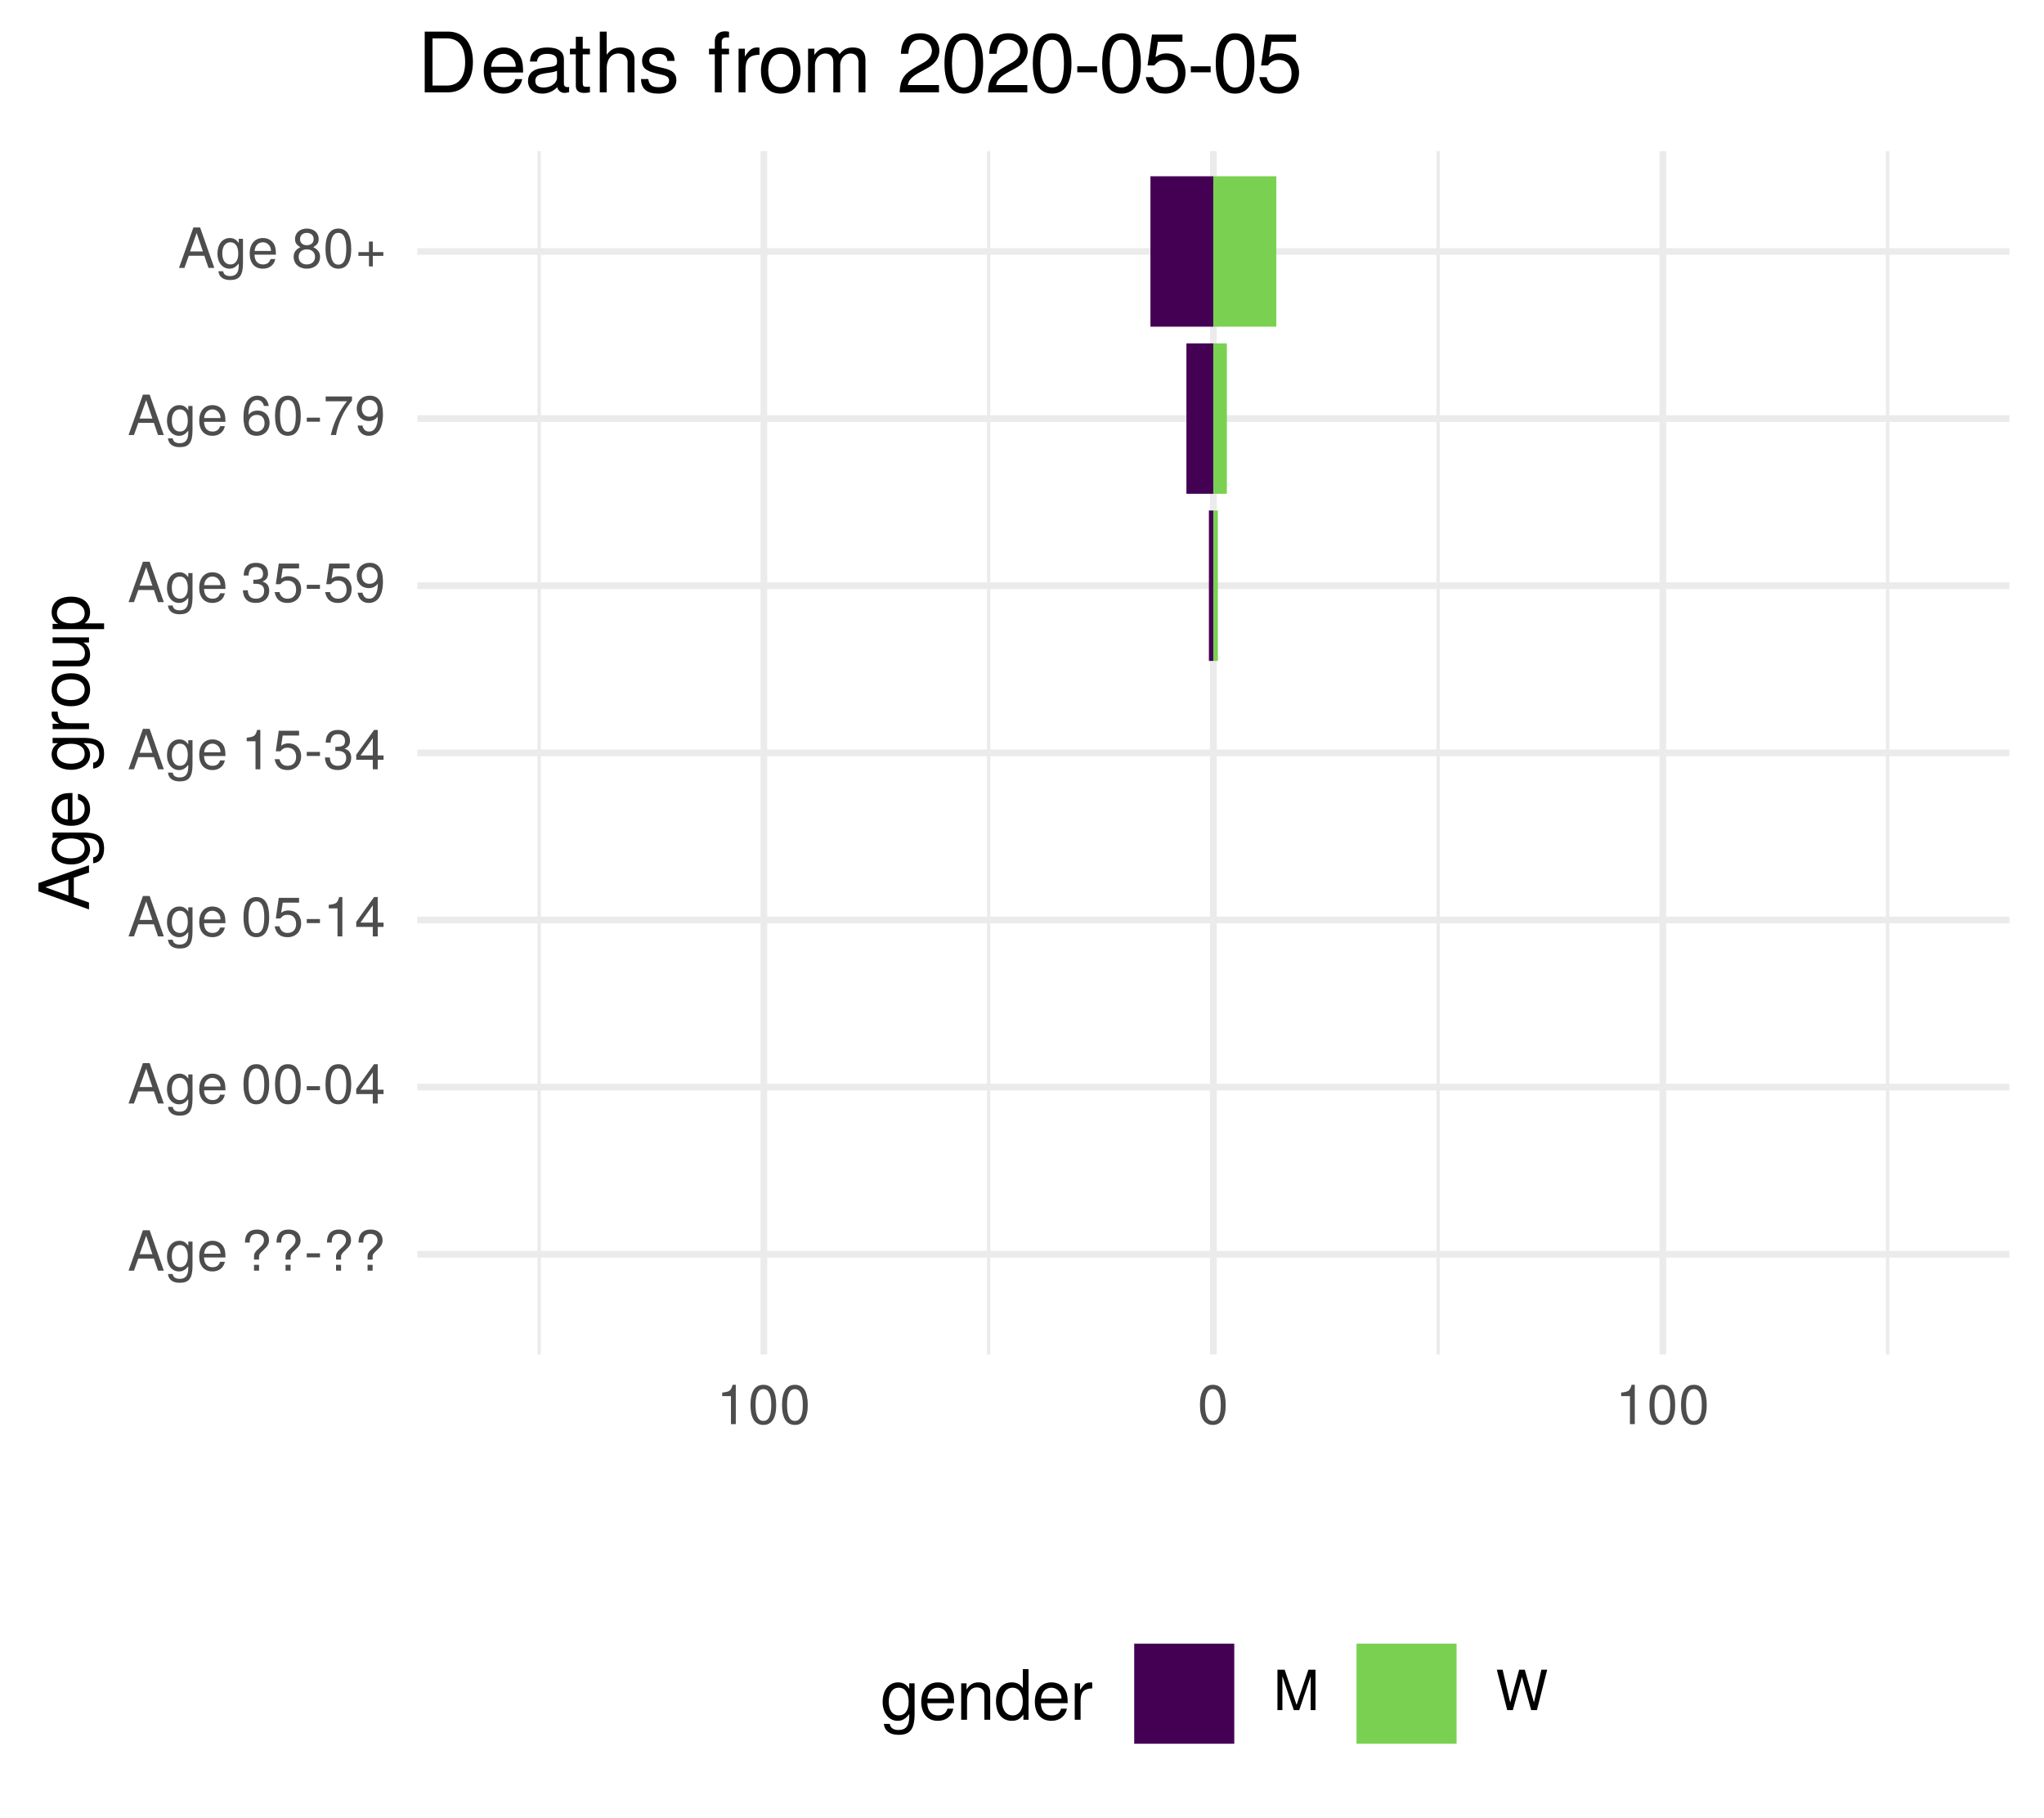
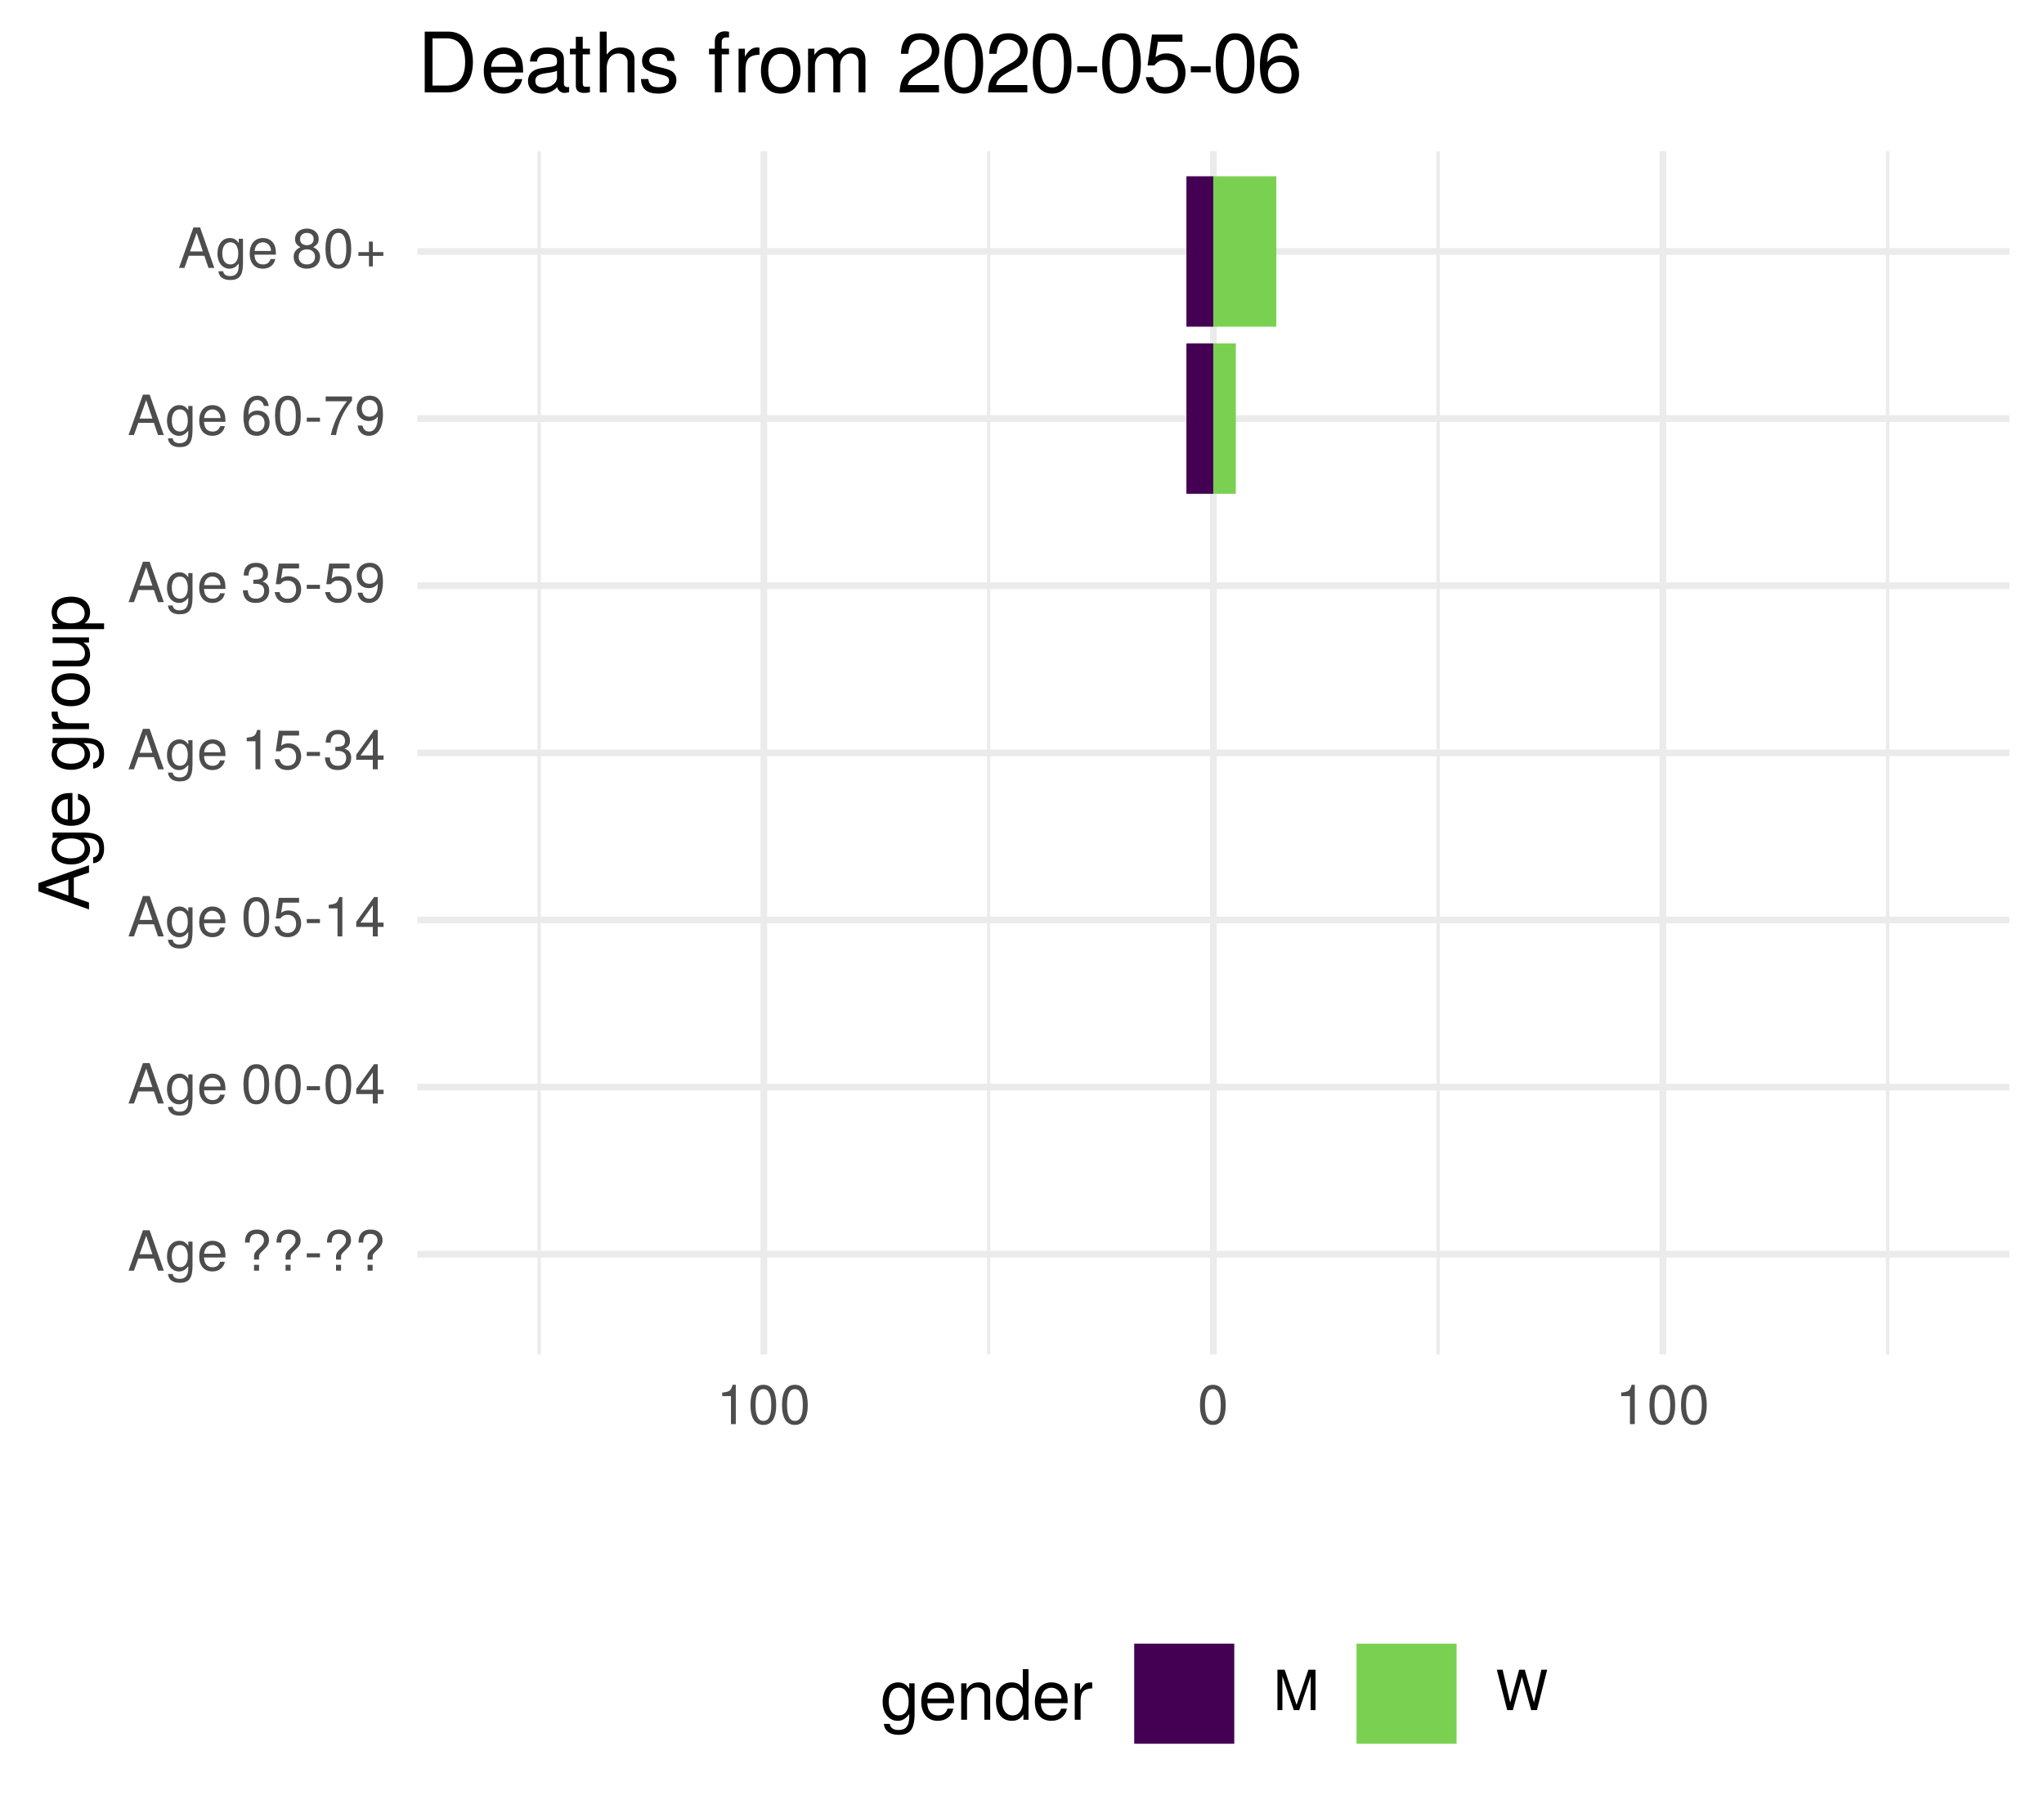
<svg xmlns="http://www.w3.org/2000/svg" xmlns:xlink="http://www.w3.org/1999/xlink" width="324pt" height="288pt" viewBox="0 0 324 288" version="1.1">
  <defs>
    <g>
      <symbol overflow="visible" id="glyph0-0">
        <path style="stroke:none;" d="" />
      </symbol>
      <symbol overflow="visible" id="glyph0-1">
        <path style="stroke:none;" d="M 5.75 0 L 3.5 -6.406 L 2.438 -6.406 L 0.156 0 L 1.016 0 L 1.703 -1.922 L 4.172 -1.922 L 4.828 0 Z M 3.938 -2.609 L 1.906 -2.609 L 2.953 -5.531 Z M 3.938 -2.609 " />
      </symbol>
      <symbol overflow="visible" id="glyph0-2">
        <path style="stroke:none;" d="M 4.297 -0.75 L 4.297 -4.609 L 3.625 -4.609 L 3.625 -3.938 C 3.25 -4.484 2.812 -4.734 2.219 -4.734 C 1.047 -4.734 0.25 -3.75 0.25 -2.266 C 0.25 -0.812 1.078 0.125 2.156 0.125 C 2.734 0.125 3.141 -0.109 3.625 -0.688 L 3.625 -0.391 C 3.625 0.828 3.125 1.297 2.266 1.297 C 1.688 1.297 1.234 1.094 1.156 0.531 L 0.406 0.531 C 0.484 1.406 1.156 1.922 2.25 1.922 C 3.688 1.922 4.297 1.281 4.297 -0.75 Z M 3.547 -2.281 C 3.547 -1.172 3.078 -0.547 2.312 -0.547 C 1.5 -0.547 1.016 -1.188 1.016 -2.312 C 1.016 -3.406 1.516 -4.062 2.297 -4.062 C 3.094 -4.062 3.547 -3.391 3.547 -2.281 Z M 3.547 -2.281 " />
      </symbol>
      <symbol overflow="visible" id="glyph0-3">
        <path style="stroke:none;" d="M 4.516 -2.094 C 4.516 -2.766 4.453 -3.188 4.328 -3.531 C 4.031 -4.281 3.328 -4.734 2.469 -4.734 C 1.172 -4.734 0.359 -3.797 0.359 -2.281 C 0.359 -0.766 1.156 0.125 2.453 0.125 C 3.5 0.125 4.234 -0.469 4.422 -1.406 L 3.672 -1.406 C 3.469 -0.797 3.062 -0.547 2.469 -0.547 C 1.703 -0.547 1.141 -1.031 1.125 -2.094 Z M 3.734 -2.75 C 3.734 -2.75 3.734 -2.703 3.719 -2.688 L 1.141 -2.688 C 1.203 -3.516 1.719 -4.062 2.453 -4.062 C 3.172 -4.062 3.734 -3.469 3.734 -2.75 Z M 3.734 -2.75 " />
      </symbol>
      <symbol overflow="visible" id="glyph0-4">
        <path style="stroke:none;" d="" />
      </symbol>
      <symbol overflow="visible" id="glyph0-5">
        <path style="stroke:none;" d="M 4.422 -4.828 C 4.422 -5.859 3.688 -6.516 2.547 -6.516 C 1.281 -6.516 0.609 -5.812 0.609 -4.453 L 1.359 -4.453 C 1.359 -5.422 1.719 -5.828 2.5 -5.828 C 3.172 -5.828 3.625 -5.422 3.625 -4.828 C 3.625 -4.422 3.438 -4.078 2.969 -3.672 C 2.453 -3.203 2.453 -3.203 2.297 -3 C 2.109 -2.75 2.047 -2.547 2.047 -2.234 L 2.047 -1.75 L 2.844 -1.75 L 2.844 -2.156 C 2.844 -2.547 2.938 -2.703 3.531 -3.25 C 4.203 -3.859 4.422 -4.25 4.422 -4.828 Z M 2.844 0 L 2.844 -0.922 L 2.047 -0.922 L 2.047 0 Z M 2.844 0 " />
      </symbol>
      <symbol overflow="visible" id="glyph0-6">
        <path style="stroke:none;" d="M 2.5 -2.109 L 2.5 -2.75 L 0.406 -2.75 L 0.406 -2.109 Z M 2.5 -2.109 " />
      </symbol>
      <symbol overflow="visible" id="glyph0-7">
        <path style="stroke:none;" d="M 4.453 -3 C 4.453 -5.156 3.781 -6.234 2.422 -6.234 C 1.078 -6.234 0.375 -5.141 0.375 -3.047 C 0.375 -0.953 1.078 0.125 2.422 0.125 C 3.734 0.125 4.453 -0.953 4.453 -3 Z M 3.672 -3.062 C 3.672 -1.297 3.266 -0.516 2.406 -0.516 C 1.578 -0.516 1.172 -1.344 1.172 -3.047 C 1.172 -4.75 1.578 -5.547 2.422 -5.547 C 3.25 -5.547 3.672 -4.734 3.672 -3.062 Z M 3.672 -3.062 " />
      </symbol>
      <symbol overflow="visible" id="glyph0-8">
        <path style="stroke:none;" d="M 4.578 -1.5 L 4.578 -2.188 L 3.656 -2.188 L 3.656 -6.234 L 3.078 -6.234 L 0.25 -2.312 L 0.25 -1.5 L 2.875 -1.5 L 2.875 0 L 3.656 0 L 3.656 -1.5 Z M 2.875 -2.188 L 0.922 -2.188 L 2.875 -4.922 Z M 2.875 -2.188 " />
      </symbol>
      <symbol overflow="visible" id="glyph0-9">
        <path style="stroke:none;" d="M 4.516 -2.062 C 4.516 -3.297 3.688 -4.109 2.5 -4.109 C 2.062 -4.109 1.703 -4 1.344 -3.734 L 1.594 -5.344 L 4.188 -5.344 L 4.188 -6.109 L 0.969 -6.109 L 0.5 -2.844 L 1.219 -2.844 C 1.578 -3.266 1.875 -3.422 2.359 -3.422 C 3.188 -3.422 3.719 -2.891 3.719 -1.969 C 3.719 -1.062 3.203 -0.547 2.359 -0.547 C 1.688 -0.547 1.266 -0.891 1.078 -1.594 L 0.312 -1.594 C 0.562 -0.359 1.266 0.125 2.375 0.125 C 3.641 0.125 4.516 -0.75 4.516 -2.062 Z M 4.516 -2.062 " />
      </symbol>
      <symbol overflow="visible" id="glyph0-10">
        <path style="stroke:none;" d="M 3.047 0 L 3.047 -6.234 L 2.547 -6.234 C 2.266 -5.281 2.094 -5.141 0.891 -5 L 0.891 -4.438 L 2.281 -4.438 L 2.281 0 Z M 3.047 0 " />
      </symbol>
      <symbol overflow="visible" id="glyph0-11">
        <path style="stroke:none;" d="M 4.453 -1.812 C 4.453 -2.562 4.141 -3.016 3.391 -3.266 C 3.969 -3.5 4.266 -3.891 4.266 -4.516 C 4.266 -5.594 3.547 -6.234 2.359 -6.234 C 1.109 -6.234 0.438 -5.547 0.406 -4.219 L 1.188 -4.219 C 1.203 -5.141 1.578 -5.562 2.375 -5.562 C 3.062 -5.562 3.469 -5.156 3.469 -4.5 C 3.469 -3.828 3.188 -3.547 1.938 -3.547 L 1.938 -2.906 L 2.359 -2.906 C 3.219 -2.906 3.656 -2.5 3.656 -1.797 C 3.656 -1.016 3.172 -0.547 2.359 -0.547 C 1.516 -0.547 1.109 -0.969 1.062 -1.875 L 0.281 -1.875 C 0.375 -0.5 1.062 0.125 2.344 0.125 C 3.625 0.125 4.453 -0.641 4.453 -1.812 Z M 4.453 -1.812 " />
      </symbol>
      <symbol overflow="visible" id="glyph0-12">
        <path style="stroke:none;" d="M 4.484 -3.266 C 4.484 -5.219 3.797 -6.234 2.375 -6.234 C 1.188 -6.234 0.328 -5.391 0.328 -4.172 C 0.328 -3.016 1.125 -2.219 2.25 -2.219 C 2.844 -2.219 3.266 -2.438 3.672 -2.922 C 3.672 -1.406 3.172 -0.547 2.281 -0.547 C 1.734 -0.547 1.359 -0.891 1.234 -1.5 L 0.469 -1.5 C 0.609 -0.469 1.281 0.125 2.234 0.125 C 3.688 0.125 4.484 -1.109 4.484 -3.266 Z M 3.641 -4.188 C 3.641 -3.422 3.094 -2.906 2.344 -2.906 C 1.594 -2.906 1.125 -3.391 1.125 -4.234 C 1.125 -5.016 1.656 -5.562 2.359 -5.562 C 3.094 -5.562 3.641 -5 3.641 -4.188 Z M 3.641 -4.188 " />
      </symbol>
      <symbol overflow="visible" id="glyph0-13">
        <path style="stroke:none;" d="M 4.516 -1.938 C 4.516 -3.094 3.719 -3.875 2.609 -3.875 C 1.984 -3.875 1.5 -3.641 1.172 -3.188 C 1.172 -4.703 1.672 -5.547 2.562 -5.547 C 3.109 -5.547 3.484 -5.203 3.609 -4.609 L 4.375 -4.609 C 4.234 -5.625 3.562 -6.234 2.609 -6.234 C 1.156 -6.234 0.375 -5.016 0.375 -2.844 C 0.375 -0.891 1.047 0.125 2.469 0.125 C 3.656 0.125 4.516 -0.719 4.516 -1.938 Z M 3.719 -1.875 C 3.719 -1.094 3.188 -0.547 2.484 -0.547 C 1.766 -0.547 1.219 -1.125 1.219 -1.922 C 1.219 -2.688 1.734 -3.188 2.5 -3.188 C 3.25 -3.188 3.719 -2.703 3.719 -1.875 Z M 3.719 -1.875 " />
      </symbol>
      <symbol overflow="visible" id="glyph0-14">
        <path style="stroke:none;" d="M 4.578 -5.453 L 4.578 -6.109 L 0.406 -6.109 L 0.406 -5.344 L 3.781 -5.344 C 2.531 -3.781 1.656 -1.953 1.219 0 L 2.047 0 C 2.391 -2.016 3.266 -3.891 4.578 -5.453 Z M 4.578 -5.453 " />
      </symbol>
      <symbol overflow="visible" id="glyph0-15">
        <path style="stroke:none;" d="M 4.516 -1.766 C 4.516 -2.453 4.156 -2.938 3.438 -3.281 C 4.078 -3.672 4.297 -3.984 4.297 -4.578 C 4.297 -5.547 3.531 -6.234 2.422 -6.234 C 1.312 -6.234 0.547 -5.547 0.547 -4.578 C 0.547 -4 0.75 -3.672 1.391 -3.281 C 0.672 -2.938 0.328 -2.453 0.328 -1.766 C 0.328 -0.625 1.188 0.125 2.422 0.125 C 3.656 0.125 4.516 -0.625 4.516 -1.766 Z M 3.5 -4.562 C 3.5 -3.969 3.062 -3.594 2.422 -3.594 C 1.766 -3.594 1.344 -3.969 1.344 -4.562 C 1.344 -5.156 1.766 -5.547 2.422 -5.547 C 3.078 -5.547 3.5 -5.156 3.5 -4.562 Z M 3.719 -1.75 C 3.719 -1.016 3.188 -0.547 2.406 -0.547 C 1.641 -0.547 1.125 -1.016 1.125 -1.75 C 1.125 -2.484 1.641 -2.938 2.422 -2.938 C 3.188 -2.938 3.719 -2.484 3.719 -1.75 Z M 3.719 -1.75 " />
      </symbol>
      <symbol overflow="visible" id="glyph0-16">
        <path style="stroke:none;" d="M 4.547 -1.906 L 4.547 -2.5 L 2.875 -2.5 L 2.875 -4.172 L 2.266 -4.172 L 2.266 -2.5 L 0.594 -2.5 L 0.594 -1.906 L 2.266 -1.906 L 2.266 -0.234 L 2.875 -0.234 L 2.875 -1.906 Z M 4.547 -1.906 " />
      </symbol>
      <symbol overflow="visible" id="glyph0-17">
        <path style="stroke:none;" d="M 6.688 0 L 6.688 -6.406 L 5.562 -6.406 L 3.688 -0.828 L 1.797 -6.406 L 0.656 -6.406 L 0.656 0 L 1.438 0 L 1.438 -5.375 L 3.25 0 L 4.109 0 L 5.922 -5.375 L 5.922 0 Z M 6.688 0 " />
      </symbol>
      <symbol overflow="visible" id="glyph0-18">
        <path style="stroke:none;" d="M 8.172 -6.406 L 7.25 -6.406 L 6.078 -1.203 L 4.625 -6.406 L 3.734 -6.406 L 2.312 -1.203 L 1.109 -6.406 L 0.188 -6.406 L 1.844 0 L 2.734 0 L 4.172 -5.266 L 5.641 0 L 6.547 0 Z M 8.172 -6.406 " />
      </symbol>
      <symbol overflow="visible" id="glyph1-0">
        <path style="stroke:none;" d="" />
      </symbol>
      <symbol overflow="visible" id="glyph1-1">
        <path style="stroke:none;" d="M 0 -7.188 L -8.016 -4.359 L -8.016 -3.047 L 0 -0.188 L 0 -1.281 L -2.406 -2.125 L -2.406 -5.219 L 0 -6.031 Z M -3.266 -4.922 L -3.266 -2.375 L -6.922 -3.703 Z M -3.266 -4.922 " />
      </symbol>
      <symbol overflow="visible" id="glyph1-2">
        <path style="stroke:none;" d="M -0.953 -5.375 L -5.766 -5.375 L -5.766 -4.531 L -4.922 -4.531 C -5.609 -4.062 -5.922 -3.516 -5.922 -2.766 C -5.922 -1.312 -4.703 -0.312 -2.828 -0.312 C -1.016 -0.312 0.172 -1.344 0.172 -2.688 C 0.172 -3.422 -0.141 -3.922 -0.875 -4.531 L -0.484 -4.531 C 1.047 -4.531 1.625 -3.906 1.625 -2.844 C 1.625 -2.109 1.359 -1.547 0.656 -1.438 L 0.656 -0.5 C 1.75 -0.609 2.391 -1.453 2.391 -2.812 C 2.391 -4.609 1.594 -5.375 -0.953 -5.375 Z M -2.844 -4.438 C -1.469 -4.438 -0.688 -3.844 -0.688 -2.875 C -0.688 -1.875 -1.484 -1.281 -2.875 -1.281 C -4.266 -1.281 -5.078 -1.891 -5.078 -2.875 C -5.078 -3.859 -4.25 -4.438 -2.844 -4.438 Z M -2.844 -4.438 " />
      </symbol>
      <symbol overflow="visible" id="glyph1-3">
        <path style="stroke:none;" d="M -2.625 -5.641 C -3.453 -5.641 -3.984 -5.578 -4.406 -5.406 C -5.359 -5.031 -5.922 -4.156 -5.922 -3.078 C -5.922 -1.469 -4.734 -0.438 -2.844 -0.438 C -0.953 -0.438 0.172 -1.438 0.172 -3.062 C 0.172 -4.375 -0.578 -5.297 -1.75 -5.516 L -1.75 -4.594 C -0.984 -4.344 -0.688 -3.828 -0.688 -3.094 C -0.688 -2.141 -1.297 -1.422 -2.625 -1.391 Z M -3.438 -4.656 C -3.438 -4.656 -3.391 -4.656 -3.359 -4.656 L -3.359 -1.422 C -4.391 -1.5 -5.078 -2.141 -5.078 -3.062 C -5.078 -3.969 -4.328 -4.656 -3.438 -4.656 Z M -3.438 -4.656 " />
      </symbol>
      <symbol overflow="visible" id="glyph1-4">
        <path style="stroke:none;" d="" />
      </symbol>
      <symbol overflow="visible" id="glyph1-5">
        <path style="stroke:none;" d="M -4.969 -3.531 L -5.891 -3.531 C -5.922 -3.375 -5.922 -3.297 -5.922 -3.172 C -5.922 -2.578 -5.578 -2.141 -4.719 -1.609 L -5.766 -1.609 L -5.766 -0.766 L 0 -0.766 L 0 -1.688 L -2.984 -1.688 C -4.297 -1.688 -4.938 -2.109 -4.969 -3.531 Z M -4.969 -3.531 " />
      </symbol>
      <symbol overflow="visible" id="glyph1-6">
        <path style="stroke:none;" d="M -2.844 -5.609 C -4.828 -5.609 -5.922 -4.656 -5.922 -2.984 C -5.922 -1.375 -4.812 -0.391 -2.875 -0.391 C -0.953 -0.391 0.172 -1.359 0.172 -3 C 0.172 -4.625 -0.953 -5.609 -2.844 -5.609 Z M -2.844 -4.656 C -1.5 -4.656 -0.688 -4.016 -0.688 -3 C -0.688 -1.984 -1.484 -1.359 -2.875 -1.359 C -4.266 -1.359 -5.078 -1.984 -5.078 -3 C -5.078 -4.031 -4.281 -4.656 -2.844 -4.656 Z M -2.844 -4.656 " />
      </symbol>
      <symbol overflow="visible" id="glyph1-7">
        <path style="stroke:none;" d="M 0 -5.297 L -5.766 -5.297 L -5.766 -4.391 L -2.578 -4.391 C -1.406 -4.391 -0.641 -3.766 -0.641 -2.812 C -0.641 -2.094 -1.078 -1.625 -1.766 -1.625 L -5.766 -1.625 L -5.766 -0.719 L -1.406 -0.719 C -0.453 -0.719 0.172 -1.438 0.172 -2.547 C 0.172 -3.406 -0.125 -3.938 -0.891 -4.484 L 0 -4.484 Z M 0 -5.297 " />
      </symbol>
      <symbol overflow="visible" id="glyph1-8">
        <path style="stroke:none;" d="M -2.828 -5.75 C -4.766 -5.75 -5.922 -4.812 -5.922 -3.281 C -5.922 -2.5 -5.578 -1.875 -4.891 -1.438 L -5.766 -1.438 L -5.766 -0.609 L 2.391 -0.609 L 2.391 -1.516 L -0.688 -1.516 C -0.094 -2 0.172 -2.547 0.172 -3.281 C 0.172 -4.781 -0.984 -5.75 -2.828 -5.75 Z M -2.844 -4.797 C -1.547 -4.797 -0.688 -4.125 -0.688 -3.125 C -0.688 -2.156 -1.484 -1.516 -2.844 -1.516 C -4.188 -1.516 -5.078 -2.156 -5.078 -3.125 C -5.078 -4.141 -4.219 -4.797 -2.844 -4.797 Z M -2.844 -4.797 " />
      </symbol>
      <symbol overflow="visible" id="glyph2-0">
        <path style="stroke:none;" d="" />
      </symbol>
      <symbol overflow="visible" id="glyph2-1">
        <path style="stroke:none;" d="M 5.375 -0.953 L 5.375 -5.766 L 4.531 -5.766 L 4.531 -4.922 C 4.062 -5.609 3.516 -5.922 2.766 -5.922 C 1.312 -5.922 0.312 -4.703 0.312 -2.828 C 0.312 -1.016 1.344 0.172 2.688 0.172 C 3.422 0.172 3.922 -0.141 4.531 -0.875 L 4.531 -0.484 C 4.531 1.047 3.906 1.625 2.844 1.625 C 2.109 1.625 1.547 1.359 1.438 0.656 L 0.5 0.656 C 0.609 1.75 1.453 2.391 2.812 2.391 C 4.609 2.391 5.375 1.594 5.375 -0.953 Z M 4.438 -2.844 C 4.438 -1.469 3.844 -0.688 2.875 -0.688 C 1.875 -0.688 1.281 -1.484 1.281 -2.875 C 1.281 -4.266 1.891 -5.078 2.875 -5.078 C 3.859 -5.078 4.438 -4.25 4.438 -2.844 Z M 4.438 -2.844 " />
      </symbol>
      <symbol overflow="visible" id="glyph2-2">
        <path style="stroke:none;" d="M 5.641 -2.625 C 5.641 -3.453 5.578 -3.984 5.406 -4.406 C 5.031 -5.359 4.156 -5.922 3.078 -5.922 C 1.469 -5.922 0.438 -4.734 0.438 -2.844 C 0.438 -0.953 1.438 0.172 3.062 0.172 C 4.375 0.172 5.297 -0.578 5.516 -1.75 L 4.594 -1.75 C 4.344 -0.984 3.828 -0.688 3.094 -0.688 C 2.141 -0.688 1.422 -1.297 1.391 -2.625 Z M 4.656 -3.438 C 4.656 -3.438 4.656 -3.391 4.656 -3.359 L 1.422 -3.359 C 1.5 -4.391 2.141 -5.078 3.062 -5.078 C 3.969 -5.078 4.656 -4.328 4.656 -3.438 Z M 4.656 -3.438 " />
      </symbol>
      <symbol overflow="visible" id="glyph2-3">
        <path style="stroke:none;" d="M 5.359 0 L 5.359 -4.359 C 5.359 -5.312 4.641 -5.922 3.531 -5.922 C 2.672 -5.922 2.125 -5.594 1.609 -4.797 L 1.609 -5.766 L 0.766 -5.766 L 0.766 0 L 1.688 0 L 1.688 -3.172 C 1.688 -4.359 2.328 -5.125 3.25 -5.125 C 3.984 -5.125 4.438 -4.688 4.438 -4 L 4.438 0 Z M 5.359 0 " />
      </symbol>
      <symbol overflow="visible" id="glyph2-4">
        <path style="stroke:none;" d="M 5.438 0 L 5.438 -8.016 L 4.531 -8.016 L 4.531 -5.031 C 4.141 -5.625 3.531 -5.922 2.766 -5.922 C 1.266 -5.922 0.281 -4.781 0.281 -2.938 C 0.281 -0.984 1.25 0.172 2.797 0.172 C 3.594 0.172 4.141 -0.125 4.625 -0.844 L 4.625 0 Z M 4.531 -2.859 C 4.531 -1.531 3.891 -0.688 2.922 -0.688 C 1.906 -0.688 1.25 -1.547 1.25 -2.875 C 1.25 -4.219 1.906 -5.078 2.922 -5.078 C 3.906 -5.078 4.531 -4.188 4.531 -2.859 Z M 4.531 -2.859 " />
      </symbol>
      <symbol overflow="visible" id="glyph2-5">
        <path style="stroke:none;" d="M 3.531 -4.969 L 3.531 -5.891 C 3.375 -5.922 3.297 -5.922 3.172 -5.922 C 2.578 -5.922 2.141 -5.578 1.609 -4.719 L 1.609 -5.766 L 0.766 -5.766 L 0.766 0 L 1.688 0 L 1.688 -2.984 C 1.688 -4.297 2.109 -4.938 3.531 -4.969 Z M 3.531 -4.969 " />
      </symbol>
      <symbol overflow="visible" id="glyph3-0">
        <path style="stroke:none;" d="" />
      </symbol>
      <symbol overflow="visible" id="glyph3-1">
        <path style="stroke:none;" d="M 8.812 -4.812 C 8.812 -7.797 7.328 -9.625 4.891 -9.625 L 1.172 -9.625 L 1.172 0 L 4.891 0 C 7.312 0 8.812 -1.828 8.812 -4.812 Z M 7.578 -4.812 C 7.578 -2.375 6.578 -1.078 4.672 -1.078 L 2.406 -1.078 L 2.406 -8.547 L 4.672 -8.547 C 6.578 -8.547 7.578 -7.266 7.578 -4.812 Z M 7.578 -4.812 " />
      </symbol>
      <symbol overflow="visible" id="glyph3-2">
        <path style="stroke:none;" d="M 6.766 -3.141 C 6.766 -4.141 6.688 -4.781 6.5 -5.297 C 6.047 -6.438 4.984 -7.109 3.703 -7.109 C 1.766 -7.109 0.531 -5.688 0.531 -3.422 C 0.531 -1.156 1.734 0.203 3.672 0.203 C 5.25 0.203 6.344 -0.703 6.625 -2.094 L 5.516 -2.094 C 5.219 -1.188 4.594 -0.812 3.703 -0.812 C 2.562 -0.812 1.703 -1.562 1.672 -3.141 Z M 5.594 -4.125 C 5.594 -4.125 5.594 -4.062 5.578 -4.047 L 1.703 -4.047 C 1.797 -5.266 2.578 -6.094 3.688 -6.094 C 4.766 -6.094 5.594 -5.203 5.594 -4.125 Z M 5.594 -4.125 " />
      </symbol>
      <symbol overflow="visible" id="glyph3-3">
        <path style="stroke:none;" d="M 7.062 -0.031 L 7.062 -0.859 C 6.938 -0.828 6.891 -0.828 6.828 -0.828 C 6.438 -0.828 6.234 -1.031 6.234 -1.375 L 6.234 -5.234 C 6.234 -6.453 5.328 -7.109 3.625 -7.109 C 1.953 -7.109 0.922 -6.469 0.859 -4.875 L 1.969 -4.875 C 2.062 -5.719 2.562 -6.094 3.594 -6.094 C 4.578 -6.094 5.141 -5.734 5.141 -5.062 L 5.141 -4.781 C 5.141 -4.312 4.859 -4.125 3.984 -4.016 C 2.422 -3.812 2.188 -3.766 1.766 -3.594 C 0.969 -3.266 0.547 -2.641 0.547 -1.797 C 0.547 -0.547 1.422 0.203 2.828 0.203 C 3.703 0.203 4.562 -0.172 5.172 -0.812 C 5.297 -0.297 5.766 0.094 6.312 0.094 C 6.531 0.094 6.703 0.062 7.062 -0.031 Z M 5.141 -2.391 C 5.141 -1.406 4.125 -0.766 3.062 -0.766 C 2.203 -0.766 1.703 -1.062 1.703 -1.828 C 1.703 -2.547 2.188 -2.859 3.359 -3.031 C 4.531 -3.188 4.766 -3.25 5.141 -3.422 Z M 5.141 -2.391 " />
      </symbol>
      <symbol overflow="visible" id="glyph3-4">
        <path style="stroke:none;" d="M 3.359 0 L 3.359 -0.922 C 3.203 -0.891 3.031 -0.875 2.828 -0.875 C 2.344 -0.875 2.219 -1 2.219 -1.484 L 2.219 -6.016 L 3.359 -6.016 L 3.359 -6.922 L 2.219 -6.922 L 2.219 -8.812 L 1.125 -8.812 L 1.125 -6.922 L 0.188 -6.922 L 0.188 -6.016 L 1.125 -6.016 L 1.125 -1 C 1.125 -0.297 1.594 0.094 2.453 0.094 C 2.719 0.094 2.984 0.062 3.359 0 Z M 3.359 0 " />
      </symbol>
      <symbol overflow="visible" id="glyph3-5">
        <path style="stroke:none;" d="M 6.422 0 L 6.422 -5.234 C 6.422 -6.391 5.578 -7.109 4.234 -7.109 C 3.266 -7.109 2.672 -6.812 2.016 -5.969 L 2.016 -9.625 L 0.922 -9.625 L 0.922 0 L 2.016 0 L 2.016 -3.812 C 2.016 -5.234 2.766 -6.156 3.891 -6.156 C 4.672 -6.156 5.328 -5.703 5.328 -4.797 L 5.328 0 Z M 6.422 0 " />
      </symbol>
      <symbol overflow="visible" id="glyph3-6">
        <path style="stroke:none;" d="M 6.062 -1.938 C 6.062 -2.969 5.484 -3.484 4.109 -3.812 L 3.047 -4.062 C 2.156 -4.281 1.766 -4.562 1.766 -5.062 C 1.766 -5.688 2.344 -6.094 3.234 -6.094 C 4.125 -6.094 4.594 -5.719 4.625 -4.984 L 5.781 -4.984 C 5.766 -6.344 4.875 -7.109 3.281 -7.109 C 1.656 -7.109 0.625 -6.281 0.625 -5 C 0.625 -3.922 1.172 -3.406 2.812 -3.016 L 3.844 -2.766 C 4.609 -2.578 4.906 -2.344 4.906 -1.844 C 4.906 -1.203 4.266 -0.812 3.297 -0.812 C 2.312 -0.812 1.75 -1.062 1.609 -2.109 L 0.453 -2.109 C 0.5 -0.516 1.406 0.203 3.203 0.203 C 4.953 0.203 6.062 -0.609 6.062 -1.938 Z M 6.062 -1.938 " />
      </symbol>
      <symbol overflow="visible" id="glyph3-7">
        <path style="stroke:none;" d="" />
      </symbol>
      <symbol overflow="visible" id="glyph3-8">
        <path style="stroke:none;" d="M 3.406 -6.016 L 3.406 -6.922 L 2.25 -6.922 L 2.25 -8 C 2.25 -8.469 2.516 -8.703 3.031 -8.703 C 3.109 -8.703 3.156 -8.703 3.406 -8.688 L 3.406 -9.594 C 3.156 -9.656 3.016 -9.672 2.781 -9.672 C 1.766 -9.672 1.156 -9.078 1.156 -8.094 L 1.156 -6.922 L 0.234 -6.922 L 0.234 -6.016 L 1.156 -6.016 L 1.156 0 L 2.25 0 L 2.25 -6.016 Z M 3.406 -6.016 " />
      </symbol>
      <symbol overflow="visible" id="glyph3-9">
        <path style="stroke:none;" d="M 4.234 -5.953 L 4.234 -7.078 C 4.047 -7.109 3.969 -7.109 3.812 -7.109 C 3.109 -7.109 2.562 -6.688 1.922 -5.672 L 1.922 -6.922 L 0.922 -6.922 L 0.922 0 L 2.016 0 L 2.016 -3.594 C 2.016 -5.156 2.531 -5.922 4.234 -5.953 Z M 4.234 -5.953 " />
      </symbol>
      <symbol overflow="visible" id="glyph3-10">
        <path style="stroke:none;" d="M 6.734 -3.406 C 6.734 -5.797 5.578 -7.109 3.594 -7.109 C 1.656 -7.109 0.469 -5.781 0.469 -3.453 C 0.469 -1.141 1.641 0.203 3.609 0.203 C 5.547 0.203 6.734 -1.141 6.734 -3.406 Z M 5.578 -3.422 C 5.578 -1.797 4.812 -0.812 3.609 -0.812 C 2.375 -0.812 1.625 -1.781 1.625 -3.453 C 1.625 -5.125 2.375 -6.094 3.609 -6.094 C 4.844 -6.094 5.578 -5.141 5.578 -3.422 Z M 5.578 -3.422 " />
      </symbol>
      <symbol overflow="visible" id="glyph3-11">
        <path style="stroke:none;" d="M 10.031 0 L 10.031 -5.188 C 10.031 -6.438 9.344 -7.109 8.047 -7.109 C 7.125 -7.109 6.578 -6.844 5.922 -6.062 C 5.516 -6.797 4.969 -7.109 4.062 -7.109 C 3.141 -7.109 2.531 -6.766 1.938 -5.938 L 1.938 -6.922 L 0.938 -6.922 L 0.938 0 L 2.031 0 L 2.031 -4.344 C 2.031 -5.344 2.766 -6.156 3.656 -6.156 C 4.469 -6.156 4.938 -5.656 4.938 -4.766 L 4.938 0 L 6.031 0 L 6.031 -4.344 C 6.031 -5.344 6.766 -6.156 7.672 -6.156 C 8.469 -6.156 8.938 -5.641 8.938 -4.766 L 8.938 0 Z M 10.031 0 " />
      </symbol>
      <symbol overflow="visible" id="glyph3-12">
        <path style="stroke:none;" d="M 6.75 -6.609 C 6.75 -8.203 5.516 -9.359 3.75 -9.359 C 1.828 -9.359 0.719 -8.391 0.656 -6.109 L 1.828 -6.109 C 1.922 -7.688 2.562 -8.344 3.703 -8.344 C 4.766 -8.344 5.562 -7.594 5.562 -6.594 C 5.562 -5.844 5.125 -5.219 4.297 -4.734 L 3.078 -4.047 C 1.125 -2.938 0.547 -2.062 0.453 0 L 6.688 0 L 6.688 -1.156 L 1.75 -1.156 C 1.875 -1.922 2.297 -2.406 3.453 -3.078 L 4.766 -3.797 C 6.078 -4.484 6.75 -5.469 6.75 -6.609 Z M 6.75 -6.609 " />
      </symbol>
      <symbol overflow="visible" id="glyph3-13">
        <path style="stroke:none;" d="M 6.688 -4.5 C 6.688 -7.75 5.672 -9.359 3.625 -9.359 C 1.609 -9.359 0.562 -7.719 0.562 -4.578 C 0.562 -1.422 1.625 0.203 3.625 0.203 C 5.609 0.203 6.688 -1.422 6.688 -4.5 Z M 5.5 -4.609 C 5.5 -1.953 4.891 -0.766 3.609 -0.766 C 2.375 -0.766 1.75 -2 1.75 -4.562 C 1.75 -7.125 2.375 -8.328 3.625 -8.328 C 4.891 -8.328 5.5 -7.109 5.5 -4.609 Z M 5.5 -4.609 " />
      </symbol>
      <symbol overflow="visible" id="glyph3-14">
        <path style="stroke:none;" d="M 3.75 -3.172 L 3.75 -4.125 L 0.609 -4.125 L 0.609 -3.172 Z M 3.75 -3.172 " />
      </symbol>
      <symbol overflow="visible" id="glyph3-15">
        <path style="stroke:none;" d="M 6.766 -3.109 C 6.766 -4.953 5.547 -6.172 3.75 -6.172 C 3.094 -6.172 2.562 -6 2.016 -5.594 L 2.391 -8.016 L 6.281 -8.016 L 6.281 -9.156 L 1.453 -9.156 L 0.75 -4.266 L 1.828 -4.266 C 2.359 -4.906 2.812 -5.141 3.531 -5.141 C 4.797 -5.141 5.578 -4.328 5.578 -2.938 C 5.578 -1.594 4.812 -0.828 3.531 -0.828 C 2.516 -0.828 1.906 -1.344 1.625 -2.406 L 0.469 -2.406 C 0.844 -0.547 1.906 0.203 3.562 0.203 C 5.453 0.203 6.766 -1.125 6.766 -3.109 Z M 6.766 -3.109 " />
      </symbol>
+       <symbol overflow="visible" id="glyph3-16">
+         <path style="stroke:none;" d="M 6.766 -2.906 C 6.766 -4.641 5.578 -5.828 3.906 -5.828 C 2.984 -5.828 2.25 -5.469 1.75 -4.781 C 1.766 -7.062 2.516 -8.328 3.844 -8.328 C 4.656 -8.328 5.234 -7.812 5.406 -6.922 L 6.578 -6.922 C 6.344 -8.453 5.344 -9.359 3.922 -9.359 C 1.75 -9.359 0.562 -7.531 0.562 -4.266 C 0.562 -1.344 1.578 0.203 3.703 0.203 C 5.5 0.203 6.766 -1.062 6.766 -2.906 Z M 5.578 -2.812 C 5.578 -1.641 4.797 -0.828 3.719 -0.828 C 2.641 -0.828 1.828 -1.672 1.828 -2.875 C 1.828 -4.047 2.609 -4.797 3.766 -4.797 C 4.891 -4.797 5.578 -4.062 5.578 -2.812 Z M 5.578 -2.812 " />
+       </symbol>
    </g>
    <clipPath id="clip1">
      <path d="M 85 23.957 L 86 23.957 L 86 214.648 L 85 214.648 Z M 85 23.957 " />
    </clipPath>
    <clipPath id="clip2">
      <path d="M 156 23.957 L 157 23.957 L 157 214.648 L 156 214.648 Z M 156 23.957 " />
    </clipPath>
    <clipPath id="clip3">
      <path d="M 227 23.957 L 229 23.957 L 229 214.648 L 227 214.648 Z M 227 23.957 " />
    </clipPath>
    <clipPath id="clip4">
      <path d="M 298 23.957 L 300 23.957 L 300 214.648 L 298 214.648 Z M 298 23.957 " />
    </clipPath>
    <clipPath id="clip5">
      <path d="M 66.152 198 L 318.523 198 L 318.523 200 L 66.152 200 Z M 66.152 198 " />
    </clipPath>
    <clipPath id="clip6">
      <path d="M 66.152 171 L 318.523 171 L 318.523 173 L 66.152 173 Z M 66.152 171 " />
    </clipPath>
    <clipPath id="clip7">
      <path d="M 66.152 145 L 318.523 145 L 318.523 147 L 66.152 147 Z M 66.152 145 " />
    </clipPath>
    <clipPath id="clip8">
      <path d="M 66.152 118 L 318.523 118 L 318.523 120 L 66.152 120 Z M 66.152 118 " />
    </clipPath>
    <clipPath id="clip9">
      <path d="M 66.152 92 L 318.523 92 L 318.523 94 L 66.152 94 Z M 66.152 92 " />
    </clipPath>
    <clipPath id="clip10">
      <path d="M 66.152 65 L 318.523 65 L 318.523 67 L 66.152 67 Z M 66.152 65 " />
    </clipPath>
    <clipPath id="clip11">
      <path d="M 66.152 39 L 318.523 39 L 318.523 41 L 66.152 41 Z M 66.152 39 " />
    </clipPath>
    <clipPath id="clip12">
      <path d="M 120 23.957 L 122 23.957 L 122 214.648 L 120 214.648 Z M 120 23.957 " />
    </clipPath>
    <clipPath id="clip13">
      <path d="M 191 23.957 L 193 23.957 L 193 214.648 L 191 214.648 Z M 191 23.957 " />
    </clipPath>
    <clipPath id="clip14">
      <path d="M 263 23.957 L 265 23.957 L 265 214.648 L 263 214.648 Z M 263 23.957 " />
    </clipPath>
  </defs>
-   <g id="surface1796">
+   <g id="surface1806">
    <rect x="0" y="0" width="324" height="288" style="fill:rgb(100%,100%,100%);fill-opacity:1;stroke:none;" />
    <g clip-path="url(#clip1)" clip-rule="nonzero">
      <path style="fill:none;stroke-width:0.533;stroke-linecap:butt;stroke-linejoin:round;stroke:rgb(92.157%,92.157%,92.157%);stroke-opacity:1;stroke-miterlimit:10;" d="M 85.461 214.652 L 85.461 23.957 " />
    </g>
    <g clip-path="url(#clip2)" clip-rule="nonzero">
      <path style="fill:none;stroke-width:0.533;stroke-linecap:butt;stroke-linejoin:round;stroke:rgb(92.157%,92.157%,92.157%);stroke-opacity:1;stroke-miterlimit:10;" d="M 156.711 214.652 L 156.711 23.957 " />
    </g>
    <g clip-path="url(#clip3)" clip-rule="nonzero">
      <path style="fill:none;stroke-width:0.533;stroke-linecap:butt;stroke-linejoin:round;stroke:rgb(92.157%,92.157%,92.157%);stroke-opacity:1;stroke-miterlimit:10;" d="M 227.961 214.652 L 227.961 23.957 " />
    </g>
    <g clip-path="url(#clip4)" clip-rule="nonzero">
      <path style="fill:none;stroke-width:0.533;stroke-linecap:butt;stroke-linejoin:round;stroke:rgb(92.157%,92.157%,92.157%);stroke-opacity:1;stroke-miterlimit:10;" d="M 299.211 214.652 L 299.211 23.957 " />
    </g>
    <g clip-path="url(#clip5)" clip-rule="nonzero">
      <path style="fill:none;stroke-width:1.067;stroke-linecap:butt;stroke-linejoin:round;stroke:rgb(92.157%,92.157%,92.157%);stroke-opacity:1;stroke-miterlimit:10;" d="M 66.152 198.762 L 318.52 198.762 " />
    </g>
    <g clip-path="url(#clip6)" clip-rule="nonzero">
      <path style="fill:none;stroke-width:1.067;stroke-linecap:butt;stroke-linejoin:round;stroke:rgb(92.157%,92.157%,92.157%);stroke-opacity:1;stroke-miterlimit:10;" d="M 66.152 172.273 L 318.52 172.273 " />
    </g>
    <g clip-path="url(#clip7)" clip-rule="nonzero">
      <path style="fill:none;stroke-width:1.067;stroke-linecap:butt;stroke-linejoin:round;stroke:rgb(92.157%,92.157%,92.157%);stroke-opacity:1;stroke-miterlimit:10;" d="M 66.152 145.789 L 318.52 145.789 " />
    </g>
    <g clip-path="url(#clip8)" clip-rule="nonzero">
      <path style="fill:none;stroke-width:1.067;stroke-linecap:butt;stroke-linejoin:round;stroke:rgb(92.157%,92.157%,92.157%);stroke-opacity:1;stroke-miterlimit:10;" d="M 66.152 119.305 L 318.52 119.305 " />
    </g>
    <g clip-path="url(#clip9)" clip-rule="nonzero">
      <path style="fill:none;stroke-width:1.067;stroke-linecap:butt;stroke-linejoin:round;stroke:rgb(92.157%,92.157%,92.157%);stroke-opacity:1;stroke-miterlimit:10;" d="M 66.152 92.82 L 318.52 92.82 " />
    </g>
    <g clip-path="url(#clip10)" clip-rule="nonzero">
      <path style="fill:none;stroke-width:1.067;stroke-linecap:butt;stroke-linejoin:round;stroke:rgb(92.157%,92.157%,92.157%);stroke-opacity:1;stroke-miterlimit:10;" d="M 66.152 66.336 L 318.52 66.336 " />
    </g>
    <g clip-path="url(#clip11)" clip-rule="nonzero">
      <path style="fill:none;stroke-width:1.067;stroke-linecap:butt;stroke-linejoin:round;stroke:rgb(92.157%,92.157%,92.157%);stroke-opacity:1;stroke-miterlimit:10;" d="M 66.152 39.852 L 318.52 39.852 " />
    </g>
    <g clip-path="url(#clip12)" clip-rule="nonzero">
      <path style="fill:none;stroke-width:1.067;stroke-linecap:butt;stroke-linejoin:round;stroke:rgb(92.157%,92.157%,92.157%);stroke-opacity:1;stroke-miterlimit:10;" d="M 121.086 214.652 L 121.086 23.957 " />
    </g>
    <g clip-path="url(#clip13)" clip-rule="nonzero">
      <path style="fill:none;stroke-width:1.067;stroke-linecap:butt;stroke-linejoin:round;stroke:rgb(92.157%,92.157%,92.157%);stroke-opacity:1;stroke-miterlimit:10;" d="M 192.336 214.652 L 192.336 23.957 " />
    </g>
    <g clip-path="url(#clip14)" clip-rule="nonzero">
      <path style="fill:none;stroke-width:1.067;stroke-linecap:butt;stroke-linejoin:round;stroke:rgb(92.157%,92.157%,92.157%);stroke-opacity:1;stroke-miterlimit:10;" d="M 263.586 214.652 L 263.586 23.957 " />
    </g>
-     <path style=" stroke:none;fill-rule:nonzero;fill:rgb(26.667%,0.392%,32.941%);fill-opacity:1;" d="M 191.625 104.738 L 192.336 104.738 L 192.336 80.902 L 191.625 80.902 Z M 191.625 104.738 " />
-     <path style=" stroke:none;fill-rule:nonzero;fill:rgb(47.843%,81.961%,31.765%);fill-opacity:1;" d="M 192.336 104.738 L 193.047 104.738 L 193.047 80.902 L 192.336 80.902 Z M 192.336 104.738 " />
    <path style=" stroke:none;fill-rule:nonzero;fill:rgb(26.667%,0.392%,32.941%);fill-opacity:1;" d="M 188.062 78.254 L 192.336 78.254 L 192.336 54.418 L 188.062 54.418 Z M 188.062 78.254 " />
-     <path style=" stroke:none;fill-rule:nonzero;fill:rgb(47.843%,81.961%,31.765%);fill-opacity:1;" d="M 192.336 78.254 L 194.473 78.254 L 194.473 54.418 L 192.336 54.418 Z M 192.336 78.254 " />
-     <path style=" stroke:none;fill-rule:nonzero;fill:rgb(26.667%,0.392%,32.941%);fill-opacity:1;" d="M 182.359 51.77 L 192.336 51.77 L 192.336 27.934 L 182.359 27.934 Z M 182.359 51.77 " />
+     <path style=" stroke:none;fill-rule:nonzero;fill:rgb(47.843%,81.961%,31.765%);fill-opacity:1;" d="M 192.336 78.254 L 195.898 78.254 L 195.898 54.418 L 192.336 54.418 Z M 192.336 78.254 " />
+     <path style=" stroke:none;fill-rule:nonzero;fill:rgb(26.667%,0.392%,32.941%);fill-opacity:1;" d="M 188.062 51.77 L 192.336 51.77 L 192.336 27.934 L 188.062 27.934 Z M 188.062 51.77 " />
    <path style=" stroke:none;fill-rule:nonzero;fill:rgb(47.843%,81.961%,31.765%);fill-opacity:1;" d="M 192.336 51.77 L 202.312 51.77 L 202.312 27.934 L 192.336 27.934 Z M 192.336 51.77 " />
    <g style="fill:rgb(30.196%,30.196%,30.196%);fill-opacity:1;">
      <use xlink:href="#glyph0-1" x="20.219" y="201.364" />
      <use xlink:href="#glyph0-2" x="26.219" y="201.364" />
      <use xlink:href="#glyph0-3" x="31.219" y="201.364" />
      <use xlink:href="#glyph0-4" x="36.219" y="201.364" />
      <use xlink:href="#glyph0-5" x="38.219" y="201.364" />
      <use xlink:href="#glyph0-5" x="43.219" y="201.364" />
      <use xlink:href="#glyph0-6" x="48.219" y="201.364" />
      <use xlink:href="#glyph0-5" x="51.219" y="201.364" />
      <use xlink:href="#glyph0-5" x="56.219" y="201.364" />
    </g>
    <g style="fill:rgb(30.196%,30.196%,30.196%);fill-opacity:1;">
      <use xlink:href="#glyph0-1" x="20.219" y="174.876" />
      <use xlink:href="#glyph0-2" x="26.219" y="174.876" />
      <use xlink:href="#glyph0-3" x="31.219" y="174.876" />
      <use xlink:href="#glyph0-4" x="36.219" y="174.876" />
      <use xlink:href="#glyph0-7" x="38.219" y="174.876" />
      <use xlink:href="#glyph0-7" x="43.219" y="174.876" />
      <use xlink:href="#glyph0-6" x="48.219" y="174.876" />
      <use xlink:href="#glyph0-7" x="51.219" y="174.876" />
      <use xlink:href="#glyph0-8" x="56.219" y="174.876" />
    </g>
    <g style="fill:rgb(30.196%,30.196%,30.196%);fill-opacity:1;">
      <use xlink:href="#glyph0-1" x="20.219" y="148.392" />
      <use xlink:href="#glyph0-2" x="26.219" y="148.392" />
      <use xlink:href="#glyph0-3" x="31.219" y="148.392" />
      <use xlink:href="#glyph0-4" x="36.219" y="148.392" />
      <use xlink:href="#glyph0-7" x="38.219" y="148.392" />
      <use xlink:href="#glyph0-9" x="43.219" y="148.392" />
      <use xlink:href="#glyph0-6" x="48.219" y="148.392" />
      <use xlink:href="#glyph0-10" x="51.219" y="148.392" />
      <use xlink:href="#glyph0-8" x="56.219" y="148.392" />
    </g>
    <g style="fill:rgb(30.196%,30.196%,30.196%);fill-opacity:1;">
      <use xlink:href="#glyph0-1" x="20.219" y="121.907" />
      <use xlink:href="#glyph0-2" x="26.219" y="121.907" />
      <use xlink:href="#glyph0-3" x="31.219" y="121.907" />
      <use xlink:href="#glyph0-4" x="36.219" y="121.907" />
      <use xlink:href="#glyph0-10" x="38.219" y="121.907" />
      <use xlink:href="#glyph0-9" x="43.219" y="121.907" />
      <use xlink:href="#glyph0-6" x="48.219" y="121.907" />
      <use xlink:href="#glyph0-11" x="51.219" y="121.907" />
      <use xlink:href="#glyph0-8" x="56.219" y="121.907" />
    </g>
    <g style="fill:rgb(30.196%,30.196%,30.196%);fill-opacity:1;">
      <use xlink:href="#glyph0-1" x="20.219" y="95.423" />
      <use xlink:href="#glyph0-2" x="26.219" y="95.423" />
      <use xlink:href="#glyph0-3" x="31.219" y="95.423" />
      <use xlink:href="#glyph0-4" x="36.219" y="95.423" />
      <use xlink:href="#glyph0-11" x="38.219" y="95.423" />
      <use xlink:href="#glyph0-9" x="43.219" y="95.423" />
      <use xlink:href="#glyph0-6" x="48.219" y="95.423" />
      <use xlink:href="#glyph0-9" x="51.219" y="95.423" />
      <use xlink:href="#glyph0-12" x="56.219" y="95.423" />
    </g>
    <g style="fill:rgb(30.196%,30.196%,30.196%);fill-opacity:1;">
      <use xlink:href="#glyph0-1" x="20.219" y="68.938" />
      <use xlink:href="#glyph0-2" x="26.219" y="68.938" />
      <use xlink:href="#glyph0-3" x="31.219" y="68.938" />
      <use xlink:href="#glyph0-4" x="36.219" y="68.938" />
      <use xlink:href="#glyph0-13" x="38.219" y="68.938" />
      <use xlink:href="#glyph0-7" x="43.219" y="68.938" />
      <use xlink:href="#glyph0-6" x="48.219" y="68.938" />
      <use xlink:href="#glyph0-14" x="51.219" y="68.938" />
      <use xlink:href="#glyph0-12" x="56.219" y="68.938" />
    </g>
    <g style="fill:rgb(30.196%,30.196%,30.196%);fill-opacity:1;">
      <use xlink:href="#glyph0-1" x="28.219" y="42.454" />
      <use xlink:href="#glyph0-2" x="34.219" y="42.454" />
      <use xlink:href="#glyph0-3" x="39.219" y="42.454" />
      <use xlink:href="#glyph0-4" x="44.219" y="42.454" />
      <use xlink:href="#glyph0-15" x="46.219" y="42.454" />
      <use xlink:href="#glyph0-7" x="51.219" y="42.454" />
      <use xlink:href="#glyph0-16" x="56.219" y="42.454" />
    </g>
    <g style="fill:rgb(30.196%,30.196%,30.196%);fill-opacity:1;">
      <use xlink:href="#glyph0-10" x="113.586" y="225.685" />
      <use xlink:href="#glyph0-7" x="118.586" y="225.685" />
      <use xlink:href="#glyph0-7" x="123.586" y="225.685" />
    </g>
    <g style="fill:rgb(30.196%,30.196%,30.196%);fill-opacity:1;">
      <use xlink:href="#glyph0-7" x="189.836" y="225.685" />
    </g>
    <g style="fill:rgb(30.196%,30.196%,30.196%);fill-opacity:1;">
      <use xlink:href="#glyph0-10" x="256.086" y="225.685" />
      <use xlink:href="#glyph0-7" x="261.086" y="225.685" />
      <use xlink:href="#glyph0-7" x="266.086" y="225.685" />
    </g>
    <g style="fill:rgb(0%,0%,0%);fill-opacity:1;">
      <use xlink:href="#glyph1-1" x="14.108" y="144.305" />
      <use xlink:href="#glyph1-2" x="14.108" y="137.305" />
      <use xlink:href="#glyph1-3" x="14.108" y="131.305" />
      <use xlink:href="#glyph1-4" x="14.108" y="125.305" />
      <use xlink:href="#glyph1-2" x="14.108" y="122.305" />
      <use xlink:href="#glyph1-5" x="14.108" y="116.305" />
      <use xlink:href="#glyph1-6" x="14.108" y="112.305" />
      <use xlink:href="#glyph1-7" x="14.108" y="106.305" />
      <use xlink:href="#glyph1-8" x="14.108" y="100.305" />
    </g>
    <g style="fill:rgb(0%,0%,0%);fill-opacity:1;">
      <use xlink:href="#glyph2-1" x="139.598" y="272.53" />
      <use xlink:href="#glyph2-2" x="145.598" y="272.53" />
      <use xlink:href="#glyph2-3" x="151.598" y="272.53" />
      <use xlink:href="#glyph2-4" x="157.598" y="272.53" />
      <use xlink:href="#glyph2-2" x="163.598" y="272.53" />
      <use xlink:href="#glyph2-5" x="169.598" y="272.53" />
    </g>
    <path style=" stroke:none;fill-rule:nonzero;fill:rgb(26.667%,0.392%,32.941%);fill-opacity:1;" d="M 179.785 276.332 L 195.648 276.332 L 195.648 260.469 L 179.785 260.469 Z M 179.785 276.332 " />
    <path style=" stroke:none;fill-rule:nonzero;fill:rgb(47.843%,81.961%,31.765%);fill-opacity:1;" d="M 215.023 276.332 L 230.887 276.332 L 230.887 260.469 L 215.023 260.469 Z M 215.023 276.332 " />
    <g style="fill:rgb(0%,0%,0%);fill-opacity:1;">
      <use xlink:href="#glyph0-17" x="201.836" y="271.005" />
    </g>
    <g style="fill:rgb(0%,0%,0%);fill-opacity:1;">
      <use xlink:href="#glyph0-18" x="237.074" y="271.005" />
    </g>
    <g style="fill:rgb(0%,0%,0%);fill-opacity:1;">
      <use xlink:href="#glyph3-1" x="66.152" y="14.633" />
      <use xlink:href="#glyph3-2" x="76.152" y="14.633" />
      <use xlink:href="#glyph3-3" x="83.152" y="14.633" />
      <use xlink:href="#glyph3-4" x="90.152" y="14.633" />
      <use xlink:href="#glyph3-5" x="94.152" y="14.633" />
      <use xlink:href="#glyph3-6" x="101.152" y="14.633" />
      <use xlink:href="#glyph3-7" x="108.152" y="14.633" />
      <use xlink:href="#glyph3-8" x="112.152" y="14.633" />
      <use xlink:href="#glyph3-9" x="116.152" y="14.633" />
      <use xlink:href="#glyph3-10" x="120.152" y="14.633" />
      <use xlink:href="#glyph3-11" x="127.152" y="14.633" />
      <use xlink:href="#glyph3-7" x="138.152" y="14.633" />
      <use xlink:href="#glyph3-12" x="142.152" y="14.633" />
      <use xlink:href="#glyph3-13" x="149.152" y="14.633" />
      <use xlink:href="#glyph3-12" x="156.152" y="14.633" />
      <use xlink:href="#glyph3-13" x="163.152" y="14.633" />
      <use xlink:href="#glyph3-14" x="170.152" y="14.633" />
      <use xlink:href="#glyph3-13" x="174.152" y="14.633" />
      <use xlink:href="#glyph3-15" x="181.152" y="14.633" />
      <use xlink:href="#glyph3-14" x="188.152" y="14.633" />
      <use xlink:href="#glyph3-13" x="192.152" y="14.633" />
-       <use xlink:href="#glyph3-15" x="199.152" y="14.633" />
+       <use xlink:href="#glyph3-16" x="199.152" y="14.633" />
    </g>
  </g>
</svg>
